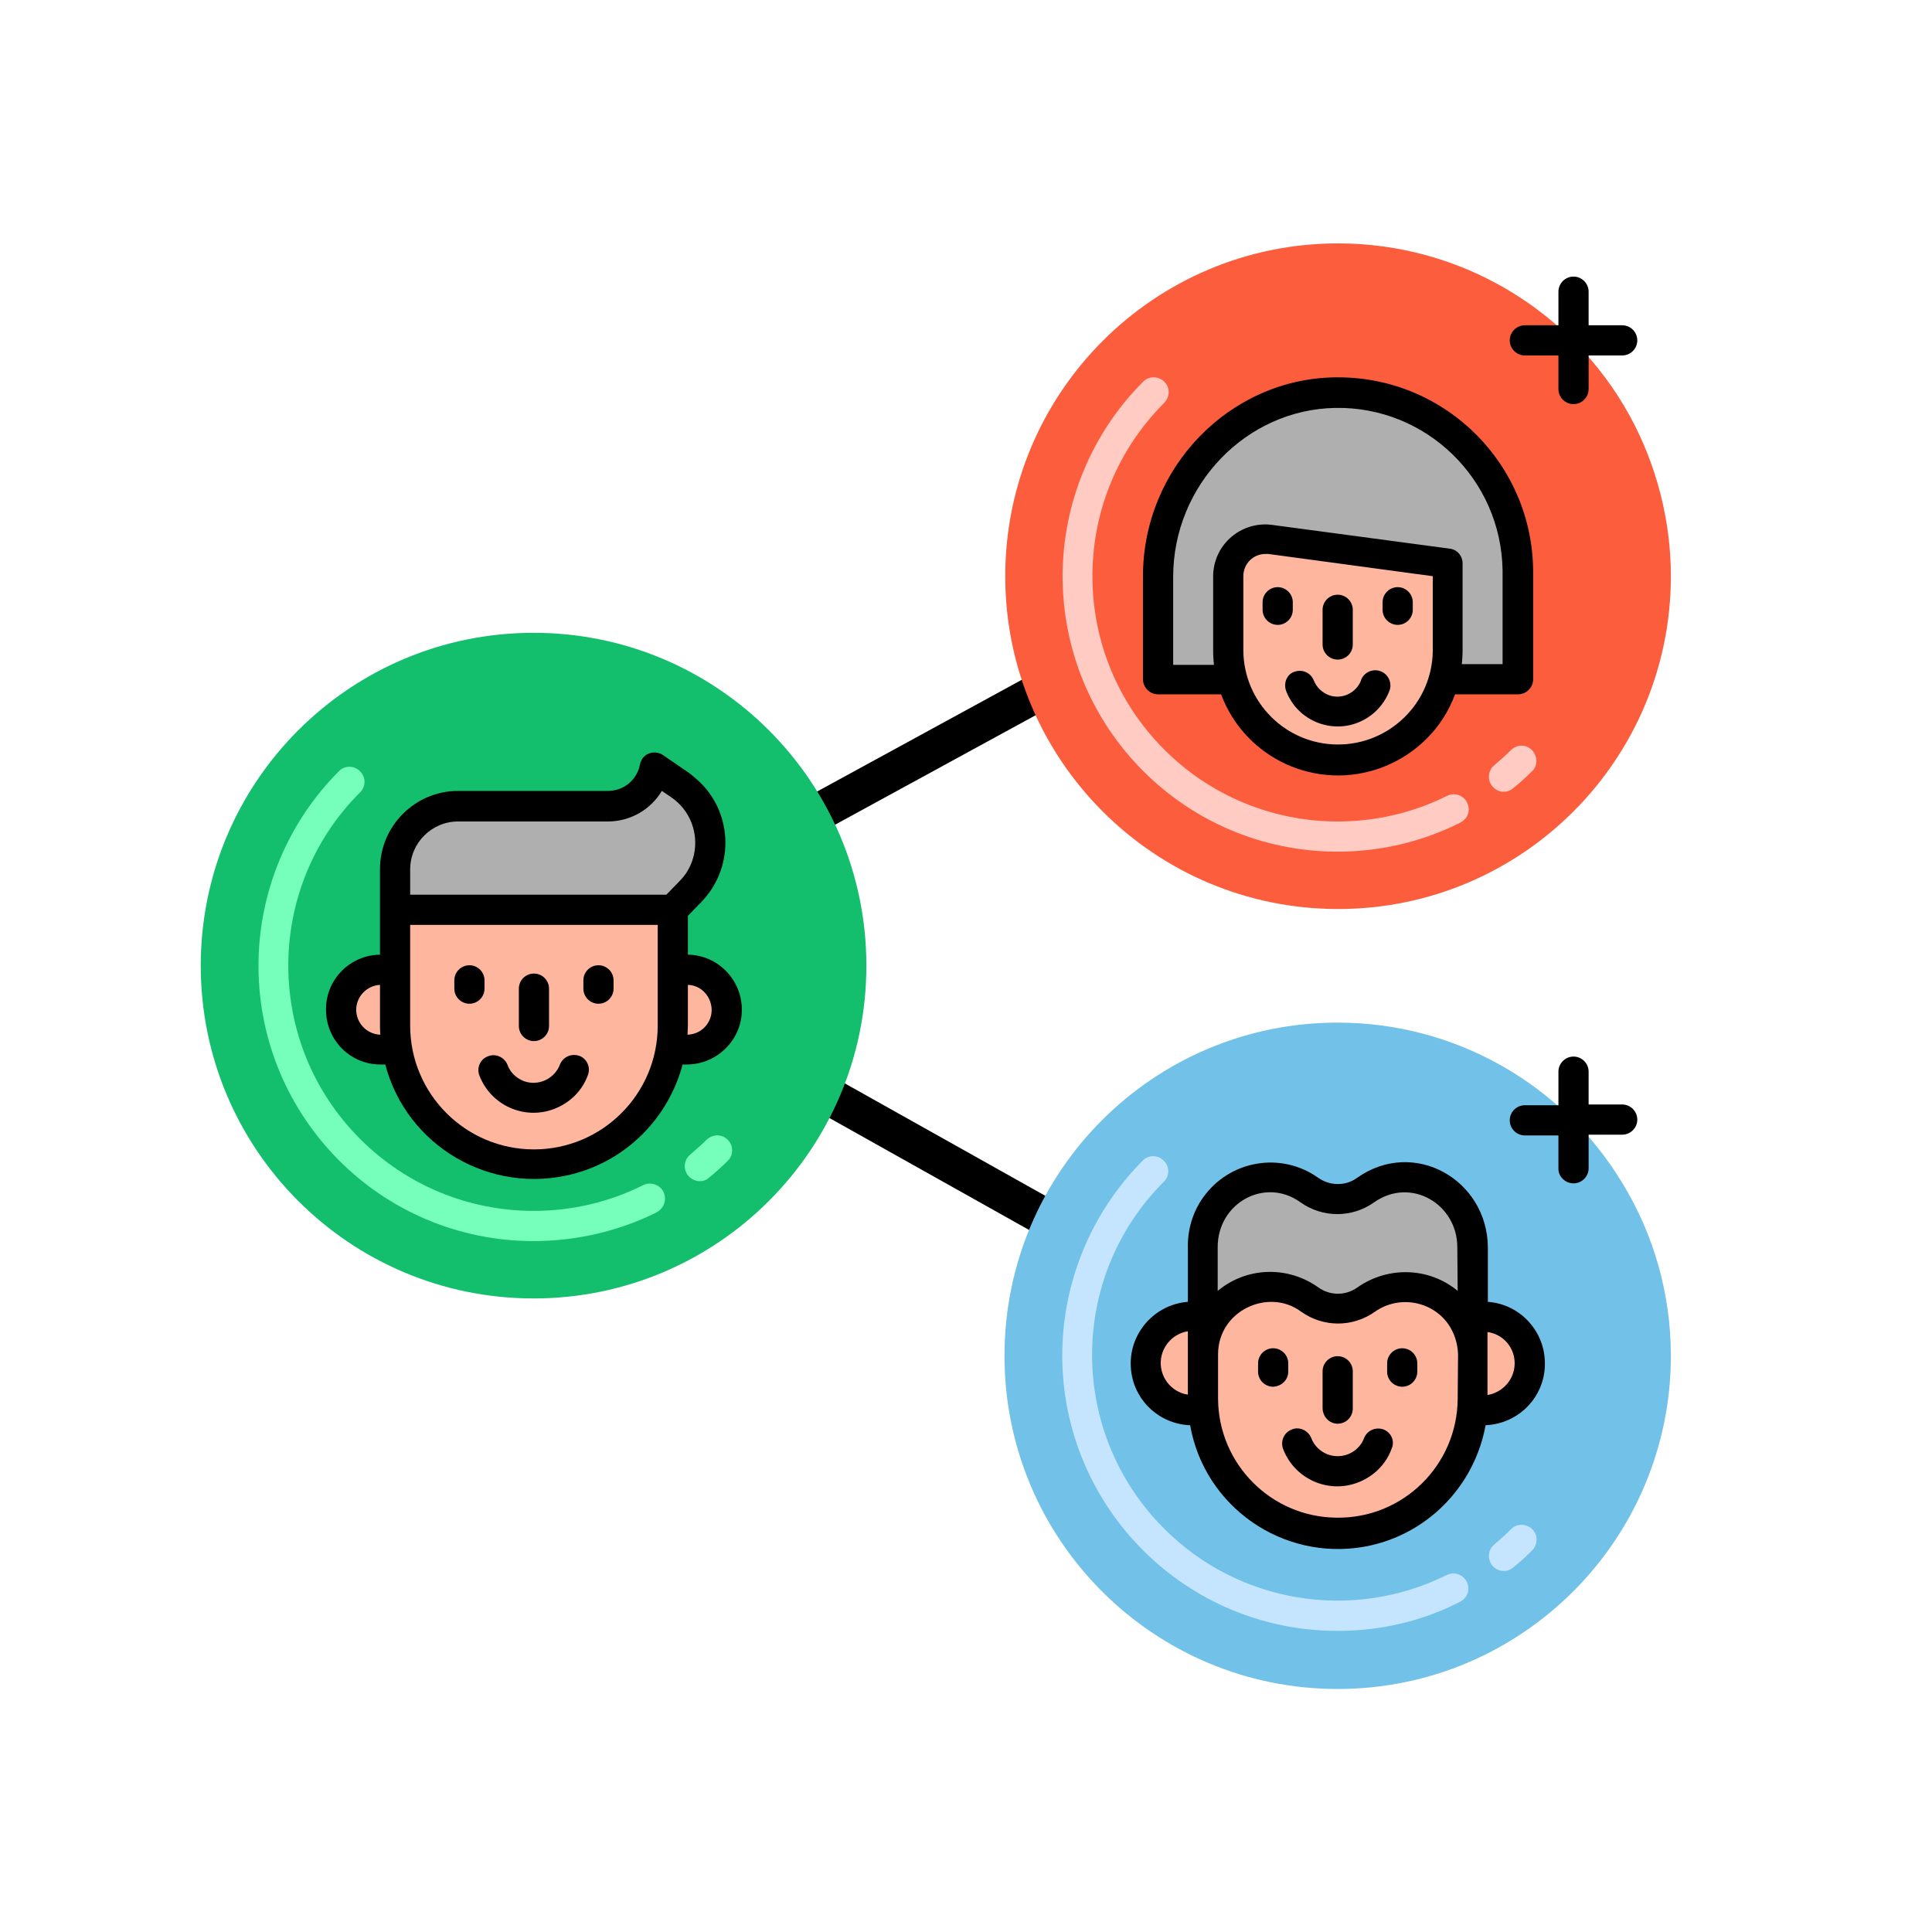
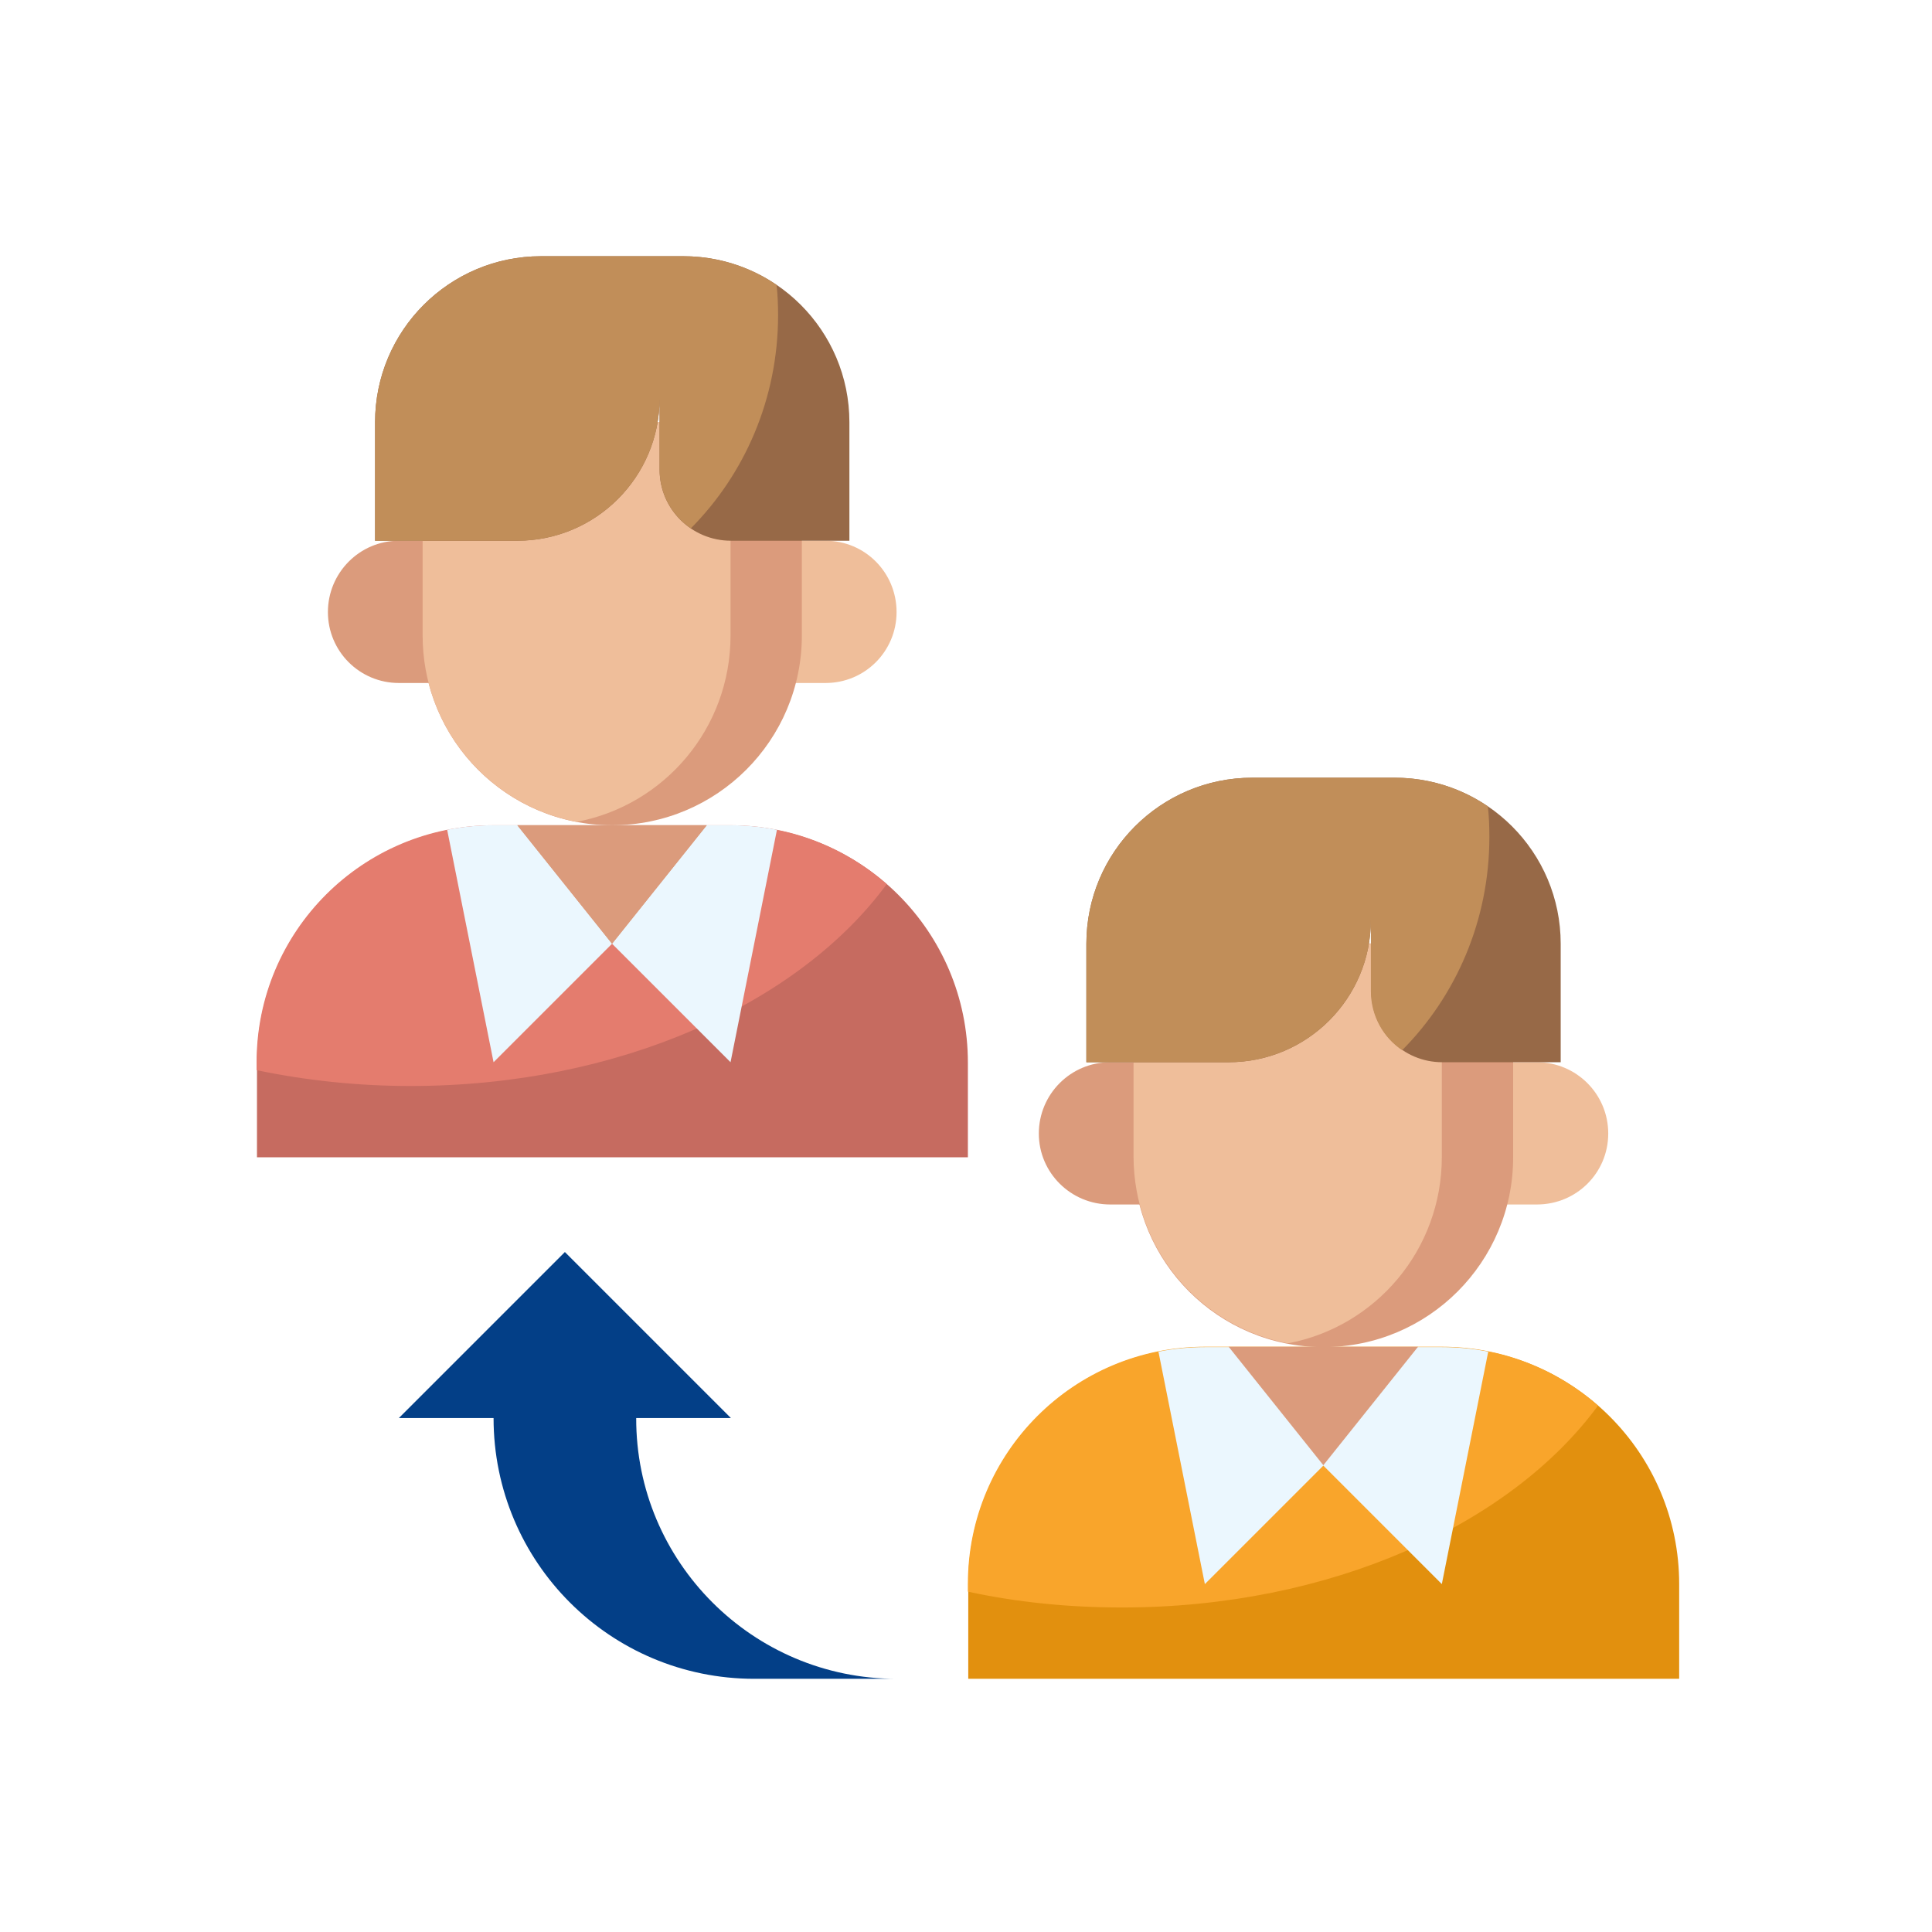
<svg xmlns="http://www.w3.org/2000/svg" version="1.1" id="Layer_1" x="0px" y="0px" viewBox="0 0 512 512" style="enable-background:new 0 0 512 512;" xml:space="preserve">
  <style type="text/css">
- 	.st0{fill:none;stroke:#000000;stroke-width:10;stroke-miterlimit:10;}
- 	.st1{fill:#72C1E8;}
- 	.st2{fill:#FFB69F;}
- 	.st3{fill:#FC5D3D;}
- 	.st4{fill:#13BF6D;}
- 	.st5{fill:#AFAFAF;}
- 	.st6{fill:#C5E5FF;}
- 	.st7{fill:#76FFBA;}
- 	.st8{fill:#FFCBC2;}
+ 	.st0{fill:#033F87;}
+ 	.st1{fill:#C66B60;}
+ 	.st2{fill:#E47C6E;}
+ 	.st3{fill:#EBF7FE;}
+ 	.st4{fill:#DB9B7C;}
+ 	.st5{fill:#EFBE9A;}
+ 	.st6{fill:#976947;}
+ 	.st7{fill:#C18E59;}
+ 	.st8{fill:#E2900E;}
+ 	.st9{fill:#F9A52B;}
</style>
-   <line class="st0" x1="204" y1="222.3" x2="281.5" y2="180" />
-   <line class="st0" x1="214" y1="287.3" x2="288.2" y2="328.9" />
-   <path class="st1" d="M442.8,359.3c0,48.7-39.5,88.3-88.3,88.3s-88.3-39.5-88.3-88.3s39.5-88.3,88.3-88.3c30.8,0,59.3,16,75.3,42.3  C438.3,327.1,442.8,343,442.8,359.3z" />
-   <path class="st2" d="M405.4,361.3c0,6.9-5.6,12.4-12.4,12.4c0,0,0,0,0,0h-2.8c-1.7,19.7-19,34.3-38.6,32.6  c-17.4-1.5-31.1-15.2-32.6-32.6h-2.8c-6.9,0-12.5-5.6-12.5-12.4c0-6.9,5.6-12.5,12.4-12.5c0,0,0,0,0,0h2.7v10.1  c0-3.6,1.1-7.1,3.1-10.1c3.6-6.3,15.8-11.5,25.1-4.5c4.5,3.2,10.5,3.2,15,0c8.1-5.7,19.4-3.8,25.1,4.4c0,0,0.1,0.1,0.1,0.1  c2,3,3.1,6.5,3.1,10.1v-10.1h2.7C399.8,348.8,405.4,354.4,405.4,361.3C405.4,361.3,405.4,361.3,405.4,361.3L405.4,361.3z" />
-   <path class="st3" d="M442.8,152.7c0,48.7-39.5,88.2-88.2,88.2c-48.7,0-88.2-39.5-88.2-88.2c0-48.7,39.5-88.2,88.2-88.2  c32.2,0,61.8,17.5,77.3,45.7C439,123.2,442.8,137.9,442.8,152.7z" />
-   <circle class="st4" cx="141.4" cy="255.9" r="88.2" />
-   <path class="st5" d="M182.8,236.4l-4.6,4.7h-73.5v-10.6c0-9.2,7.5-16.7,16.7-16.7h39.7c6.1,0,11.3-4.3,12.4-10.3l6.7,4.6  c8.5,5.8,10.6,17.4,4.8,25.8C184.3,234.8,183.6,235.6,182.8,236.4L182.8,236.4z" />
-   <path class="st2" d="M181.9,257h-3.7v-15.9h-73.5V257H101c-5.8,0-10.6,4.7-10.6,10.6s4.7,10.6,10.6,10.6h4.3  c3.5,20,22.6,33.3,42.6,29.8c15.2-2.7,27.1-14.6,29.8-29.8h4.3c5.8,0,10.6-4.7,10.6-10.6S187.8,257,181.9,257L181.9,257L181.9,257z" />
-   <path class="st5" d="M362,315.3c-4.5,3.2-10.5,3.2-15,0c-8.1-5.7-19.3-3.7-25,4.4c-2.2,3.2-3.4,7-3.3,10.8v28.4  c0-3.6,1.1-7.1,3.1-10.1c3.6-6.3,15.8-11.5,25.1-4.5c4.5,3.2,10.5,3.2,15,0c8.1-5.7,19.4-3.8,25.1,4.4c0,0,0.1,0.1,0.1,0.1  c2,3,3.1,6.5,3.1,10.1v-28.4C390.3,315.9,374.3,306.7,362,315.3z" />
-   <path class="st5" d="M402.2,151.6V180h-19.5c0.7-2.5,1-5,1-7.6v-23.2l-47.1-6.3c-5.4-0.7-10.4,3.1-11.1,8.5  c-0.1,0.4-0.1,0.8-0.1,1.3v19.7c0,2.6,0.3,5.1,1,7.6h-19.6v-27.3c0-26.2,20.8-48.4,47-48.7c26.3-0.4,48,20.6,48.3,46.9  C402.2,151.1,402.2,151.4,402.2,151.6z" />
-   <path class="st2" d="M336.6,142.9c-5.4-0.7-10.4,3.1-11.1,8.5c-0.1,0.4-0.1,0.8-0.1,1.3v19.7c0,16.1,13,29.1,29.1,29.1  c13.1,0,24.7-8.8,28.1-21.5c0.7-2.5,1-5,1-7.6v-23.2L336.6,142.9z" />
-   <path class="st6" d="M354.6,432.2c-40.3,0.1-73-32.6-73.1-72.9c0-19.4,7.7-38,21.3-51.7c1.5-1.6,4.1-1.6,5.6,0  c1.6,1.5,1.6,4.1,0,5.6c0,0,0,0,0,0c-25.4,25.4-25.3,66.6,0.2,92c19.7,19.7,49.8,24.6,74.8,12.2c2-1,4.4-0.1,5.3,1.8  c1,2,0.2,4.3-1.8,5.3C377,429.6,365.9,432.2,354.6,432.2L354.6,432.2z M395.5,414.9c-1.4-1.7-1.2-4.2,0.5-5.6c1.5-1.3,3-2.6,4.4-4  c1.5-1.6,4-1.6,5.6-0.1c1.6,1.5,1.6,4,0.1,5.6c0,0-0.1,0.1-0.1,0.1c-1.6,1.6-3.2,3.1-5,4.5C399.4,416.8,396.9,416.6,395.5,414.9  L395.5,414.9z" />
-   <path class="st7" d="M141.4,328.9c-40.3,0-72.9-32.7-72.9-73c0-19.3,7.7-37.9,21.3-51.5c1.5-1.6,4.1-1.6,5.6,0  c1.6,1.5,1.6,4.1,0,5.6c0,0,0,0,0,0c-25.4,25.4-25.3,66.6,0.1,91.9c12.2,12.2,28.7,19,45.9,19c10.1,0,20-2.3,29-6.8  c2-1,4.4-0.2,5.4,1.7c1,2,0.2,4.4-1.7,5.4c0,0-0.1,0-0.1,0.1C163.9,326.3,152.7,328.9,141.4,328.9z M182.4,311.6  c-1.4-1.7-1.2-4.2,0.5-5.6c0,0,0,0,0,0c1.5-1.3,3-2.6,4.4-4c1.6-1.5,4.1-1.5,5.6,0.1c1.5,1.5,1.5,4,0,5.5c-1.6,1.6-3.3,3.1-5,4.5  C186.4,313.5,183.9,313.3,182.4,311.6L182.4,311.6z" />
-   <path class="st8" d="M354.5,225.7c-40.3,0-72.9-32.7-72.9-73c0-19.3,7.7-37.9,21.3-51.5c1.5-1.6,4-1.6,5.6-0.1s1.6,4,0.1,5.6  c0,0-0.1,0.1-0.1,0.1c-25.4,25.4-25.3,66.6,0.1,91.9c12.2,12.2,28.7,19,45.9,19c10.1,0,20-2.3,29-6.8c2-1,4.4-0.1,5.3,1.8  c1,2,0.2,4.3-1.8,5.3C376.9,223.1,365.8,225.7,354.5,225.7L354.5,225.7z M395.5,208.4c-1.4-1.7-1.2-4.2,0.5-5.6c1.5-1.3,3-2.6,4.4-4  c1.6-1.6,4.1-1.6,5.6,0s1.6,4.1,0,5.6l0,0c-1.6,1.6-3.3,3.1-5,4.5C399.4,210.3,396.9,210.1,395.5,208.4L395.5,208.4z" />
-   <path d="M417,313.6c2.2,0,4-1.8,4-4v-8.9h8.9c2.2,0,4-1.8,4-4c0-2.2-1.8-4-4-4H421V284c0-2.2-1.8-4-4-4c-2.2,0-4,1.8-4,4v8.9h-8.9  c-2.2,0-4,1.8-4,4c0,2.2,1.8,4,4,4h8.9v8.9C413,311.8,414.8,313.6,417,313.6z" />
-   <path d="M127,284.9c3,8,11.9,12,19.8,9c4.2-1.6,7.5-4.8,9-9c0.8-2.1-0.3-4.4-2.3-5.1l0,0c-2.1-0.7-4.3,0.3-5.1,2.3  c-1.5,3.9-5.8,5.8-9.6,4.4c-2-0.8-3.6-2.3-4.3-4.3c-0.8-2-3.1-3.1-5.1-2.3C127.3,280.6,126.3,282.9,127,284.9z" />
-   <path d="M185.7,239.2c8.8-8.9,8.7-23.2-0.2-31.9c-1-0.9-2-1.8-3.1-2.6l-6.7-4.6c-1.8-1.2-4.3-0.8-5.5,1c-0.3,0.5-0.5,1-0.6,1.5  c-0.8,4.1-4.3,7-8.5,7h-39.7c-11.4,0-20.7,9.3-20.7,20.7V253c-8,0.1-14.5,6.7-14.3,14.8c0.1,8,6.6,14.4,14.6,14.3h1.1  c5.7,21.7,28,34.7,49.8,29c14.2-3.7,25.2-14.8,29-29h1.1c8,0,14.6-6.5,14.6-14.5c0-8-6.4-14.5-14.3-14.6v-10.3L185.7,239.2z   M94.4,267.6c0-3.5,2.8-6.4,6.3-6.6v10.8c0,0.8,0,1.6,0.1,2.4C97.2,274.1,94.4,271.1,94.4,267.6z M174.3,271.8  c0,18.1-14.7,32.8-32.8,32.8c-18.1,0-32.8-14.7-32.8-32.8v-26.7h65.6V271.8z M188.6,267.6c0,3.6-2.8,6.5-6.4,6.6  c0-0.8,0.1-1.6,0.1-2.4V261C185.8,261.1,188.5,264,188.6,267.6z M180,233.6l-3.4,3.5h-67.9v-6.7c0-7,5.7-12.7,12.7-12.7h39.7  c5.9,0,11.3-3.1,14.3-8.1l2.5,1.7c6.7,4.6,8.3,13.7,3.8,20.3C181.2,232.3,180.6,233,180,233.6z" />
-   <path d="M124.4,266c2.2,0,4-1.8,4-4v-2.2c0-2.2-1.8-4-4-4s-4,1.8-4,4v2.2C120.4,264.2,122.2,266,124.4,266z" />
-   <path d="M158.6,266c2.2,0,4-1.8,4-4v-2.2c0-2.2-1.8-4-4-4s-4,1.8-4,4v2.2C154.6,264.2,156.4,266,158.6,266z" />
-   <path d="M141.5,275.9c2.2,0,4-1.8,4-4V262c0-2.2-1.8-4-4-4c-2.2,0-4,1.8-4,4v9.9C137.5,274.1,139.3,275.9,141.5,275.9z" />
-   <path d="M366.6,378.8c-2.1-0.7-4.3,0.3-5.1,2.3c-1.1,2.9-3.9,4.8-7,4.8c-3.1,0-5.9-1.9-7-4.8c-0.8-2-3.1-3.1-5.1-2.3  c-2.1,0.8-3.1,3-2.4,5.1c3,8,11.9,12,19.8,9c4.2-1.6,7.5-4.8,9-9C369.7,381.9,368.7,379.6,366.6,378.8  C366.7,378.8,366.6,378.8,366.6,378.8L366.6,378.8z" />
-   <path d="M341.4,363.5v-2.2c0-2.2-1.8-4-4-4c-2.2,0-4,1.8-4,4v2.2c0,2.2,1.8,4,4,4C339.6,367.4,341.4,365.7,341.4,363.5z" />
-   <path d="M371.6,357.3c-2.2,0-4,1.8-4,4v2.2c0,2.2,1.8,4,4,4c2.2,0,4-1.8,4-4v-2.2C375.6,359.1,373.8,357.3,371.6,357.3z" />
-   <path d="M354.5,377.3c2.2,0,4-1.8,4-4v-9.9c0-2.2-1.8-4-4-4s-4,1.8-4,4v9.9C350.6,375.5,352.3,377.3,354.5,377.3z" />
-   <path d="M359.7,312.1c-3.1,2.3-7.3,2.2-10.4,0c-9.9-7-23.5-4.6-30.5,5.3c-2.7,3.8-4.1,8.5-4,13.2v14.4c-9,0.7-15.8,8.6-15.1,17.6  c0.6,8.3,7.4,14.8,15.7,15.1c3.8,21.6,24.5,36,46.1,32.2c16.4-2.9,29.2-15.8,32.2-32.2c9.1-0.4,16.1-8,15.7-17  c-0.3-8.3-6.8-15.1-15.1-15.7v-14.4C394.2,312.7,374.8,301.5,359.7,312.1L359.7,312.1z M314.8,358.9v10.7c-4.6-0.7-7.8-5-7.1-9.7  c0.6-3.6,3.4-6.5,7.1-7.1V358.9z M386.3,370.7c-0.1,17.5-14.4,31.7-32,31.5c-17.4-0.1-31.4-14.2-31.5-31.5V359c0,0,0,0,0-0.1  c0-11.6,13.4-17.7,22-11.3c5.9,4.2,13.7,4.2,19.6,0c6.3-4.4,15-2.9,19.4,3.3c1.6,2.3,2.5,5.1,2.6,8L386.3,370.7z M386.3,342.1  c-7.6-6.3-18.5-6.6-26.6-0.9l0,0c-3.1,2.2-7.2,2.2-10.3,0c-8.1-5.8-19-5.5-26.7,0.9v-11.6c0-11.8,12.6-18.6,21.9-11.9  c5.9,4.2,13.7,4.2,19.6,0c9.7-6.8,22,0.5,22,11.9L386.3,342.1z M401.4,361.3c0,4.2-3.1,7.7-7.2,8.4V359v0v-6  C398.4,353.6,401.4,357.1,401.4,361.3L401.4,361.3z" />
-   <path d="M353.8,100c-28.1,0.4-50.9,24.1-50.9,52.7V180c0,2.2,1.8,4,4,4h16.7c6.4,17.1,25.4,25.8,42.6,19.4  c9-3.4,16.1-10.4,19.4-19.4h16.7c2.2,0,4-1.8,4-4v-28.3c0-28.5-23-51.6-51.5-51.7C354.3,100,354.1,100,353.8,100z M379.7,172.4  c-0.1,13.9-11.5,25-25.3,24.9c-13.7-0.1-24.8-11.2-24.9-24.9v-19.7c0-3.3,2.6-5.9,5.9-5.9c0.2,0,0.5,0,0.7,0h0l43.6,5.9V172.4z   M398.2,176h-10.8c0.1-1.2,0.2-2.4,0.2-3.6v-23.1c0-2-1.5-3.7-3.4-3.9l-47.1-6.3c-7.6-1-14.6,4.4-15.5,12c-0.1,0.6-0.1,1.2-0.1,1.8  v19.7c0,1.2,0.1,2.4,0.2,3.6h-10.8v-23.3c0-24.3,19.3-44.4,43-44.8c24.1-0.4,43.9,18.9,44.3,43c0,0.2,0,0.5,0,0.7V176z" />
-   <path d="M340.8,183c2.8,7.6,11.3,11.4,18.8,8.6c4-1.5,7.1-4.6,8.6-8.5c0.8-2-0.2-4.4-2.3-5.2c-2-0.8-4.4,0.2-5.2,2.3  c0,0,0,0.1,0,0.1c-1.3,3.4-5.2,5.2-8.6,3.9c-1.8-0.7-3.2-2.1-3.9-3.8c-0.8-2.1-3-3.1-5.1-2.4C341.1,178.6,340.1,180.9,340.8,183  C340.8,183,340.8,183,340.8,183L340.8,183z" />
-   <path d="M334.6,159.6v2c0,2.2,1.8,4,4,4c2.2,0,4-1.8,4-4v-2c0-2.2-1.8-4-4-4C336.4,155.6,334.6,157.4,334.6,159.6z" />
-   <path d="M370.4,165.6c2.2,0,4-1.8,4-4v-2c0-2.2-1.8-4-4-4c-2.2,0-4,1.8-4,4v2C366.4,163.8,368.2,165.6,370.4,165.6z" />
-   <path d="M354.5,174.8c2.2,0,4-1.8,4-4v-9.2c0-2.2-1.8-4-4-4c-2.2,0-4,1.8-4,4v9.2C350.5,173,352.3,174.8,354.5,174.8z" />
-   <path d="M417,107.1c2.2,0,4-1.8,4-4v-8.9h8.9c2.2,0,4-1.8,4-4s-1.8-4-4-4h-8.9v-8.9c0-2.2-1.8-4-4-4c-2.2,0-4,1.8-4,4v8.9h-8.9  c-2.2,0-4,1.8-4,4c0,2.2,1.8,4,4,4h8.9v8.9C413,105.3,414.8,107.1,417,107.1C417,107.1,417,107.1,417,107.1z" />
+   <path class="st0" d="M237.6,444.9h-37.7c-38.2,0-69.1-30.9-69.1-69.1h-25.1l44-44l44,44h-25.1C168.5,413.9,199.5,444.9,237.6,444.9z  " />
+   <path class="st1" d="M256.5,306.7v-25.1c0-34.7-28.1-62.8-62.8-62.8h-62.8c-34.7,0-62.8,28.1-62.8,62.8v25.1" />
+   <path class="st2" d="M108.8,287.8c55.1,0,102.9-21.8,126.2-53.5c-11.1-9.7-25.5-15.6-41.4-15.6h-62.8c-34.7,0-62.8,28.1-62.8,62.8  v2.1C80.9,286.3,94.6,287.8,108.8,287.8z" />
+   <path class="st3" d="M130.8,281.5l31.4-31.4l31.4,31.4l12.3-61.6c-4-0.8-8.1-1.2-12.3-1.2h-62.8c-4.2,0-8.3,0.4-12.3,1.2  L130.8,281.5z" />
+   <g>
+     <path class="st4" d="M137.1,218.7l25.1,31.4l25.1-31.4" />
+     <path class="st4" d="M137.1,218.7l25.1,31.4l25.1-31.4" />
+     <path class="st4" d="M118.3,181h-12.6c-10.4,0-18.8-8.4-18.8-18.8c0-10.4,8.4-18.9,18.8-18.9h12.6" />
+   </g>
+   <path class="st5" d="M206.2,143.3h12.6c10.4,0,18.8,8.4,18.8,18.9c0,10.4-8.4,18.8-18.8,18.8h-12.6" />
+   <path class="st4" d="M212.5,111.9v56.5c0,27.8-22.5,50.3-50.3,50.3S112,196.2,112,168.4v-56.5" />
+   <path class="st5" d="M152.8,217.8c23.3-4.4,40.8-24.8,40.8-49.4v-56.5H112v56.5C112,193,129.6,213.4,152.8,217.8z" />
+   <path class="st6" d="M174.8,99.3v6.3c0,20.8-16.9,37.7-37.7,37.7H99.4v-31.4c0-24.3,19.7-44,44-44h37.7c24.3,0,44,19.7,44,44v31.4  h-31.4c-10.4,0-18.9-8.4-18.9-18.8V99.3z" />
+   <path class="st7" d="M205.8,75.5c-7-4.8-15.6-7.6-24.7-7.6h-37.7c-24.3,0-44,19.7-44,44v31.4h37.7c20.8,0,37.7-16.9,37.7-37.7v18.8  c0,6.5,3.3,12.3,8.3,15.6c14.2-14.3,23.1-34.3,23.1-56.5C206.2,80.9,206.1,78.2,205.8,75.5z" />
+   <path class="st8" d="M445,444.9v-25.1c0-34.7-28.1-62.8-62.8-62.8h-62.8c-34.7,0-62.8,28.1-62.8,62.8v25.1" />
+   <path class="st9" d="M297.3,426c55.1,0,102.9-21.8,126.2-53.5c-11.1-9.7-25.5-15.6-41.4-15.6h-62.8c-34.7,0-62.8,28.1-62.8,62.8v2.1  C269.4,424.6,283.1,426,297.3,426z" />
+   <path class="st3" d="M319.3,419.8l31.4-31.4l31.4,31.4l12.3-61.6c-4-0.8-8.1-1.2-12.3-1.2h-62.8c-4.2,0-8.3,0.4-12.3,1.2  L319.3,419.8z" />
+   <path class="st4" d="M325.6,356.9l25.1,31.4l25.1-31.4" />
+   <path class="st4" d="M306.8,319.2h-12.6c-10.4,0-18.9-8.4-18.9-18.8c0-10.4,8.4-18.9,18.9-18.9h12.6" />
+   <path class="st5" d="M394.7,281.5h12.6c10.4,0,18.9,8.4,18.9,18.9c0,10.4-8.4,18.8-18.9,18.8h-12.6" />
+   <path class="st4" d="M401,250.1v56.6c0,27.8-22.5,50.3-50.3,50.3s-50.3-22.5-50.3-50.3v-56.6" />
+   <path class="st5" d="M341.3,356c23.3-4.4,40.8-24.8,40.8-49.4v-56.6h-81.7v56.6C300.5,331.2,318.1,351.6,341.3,356z" />
+   <path class="st6" d="M363.3,237.5v6.3c0,20.8-16.9,37.7-37.7,37.7h-37.7v-31.4c0-24.3,19.7-44,44-44h37.7c24.3,0,44,19.7,44,44v31.4  h-31.4c-10.4,0-18.8-8.4-18.8-18.9V237.5z" />
+   <path class="st7" d="M394.3,213.7c-7-4.8-15.6-7.6-24.7-7.6h-37.7c-24.3,0-44,19.7-44,44v31.4h37.7c20.8,0,37.7-16.9,37.7-37.7v18.9  c0,6.5,3.3,12.3,8.3,15.6c14.2-14.3,23.1-34.3,23.1-56.5C394.7,219.1,394.6,216.4,394.3,213.7L394.3,213.7z" />
</svg>
